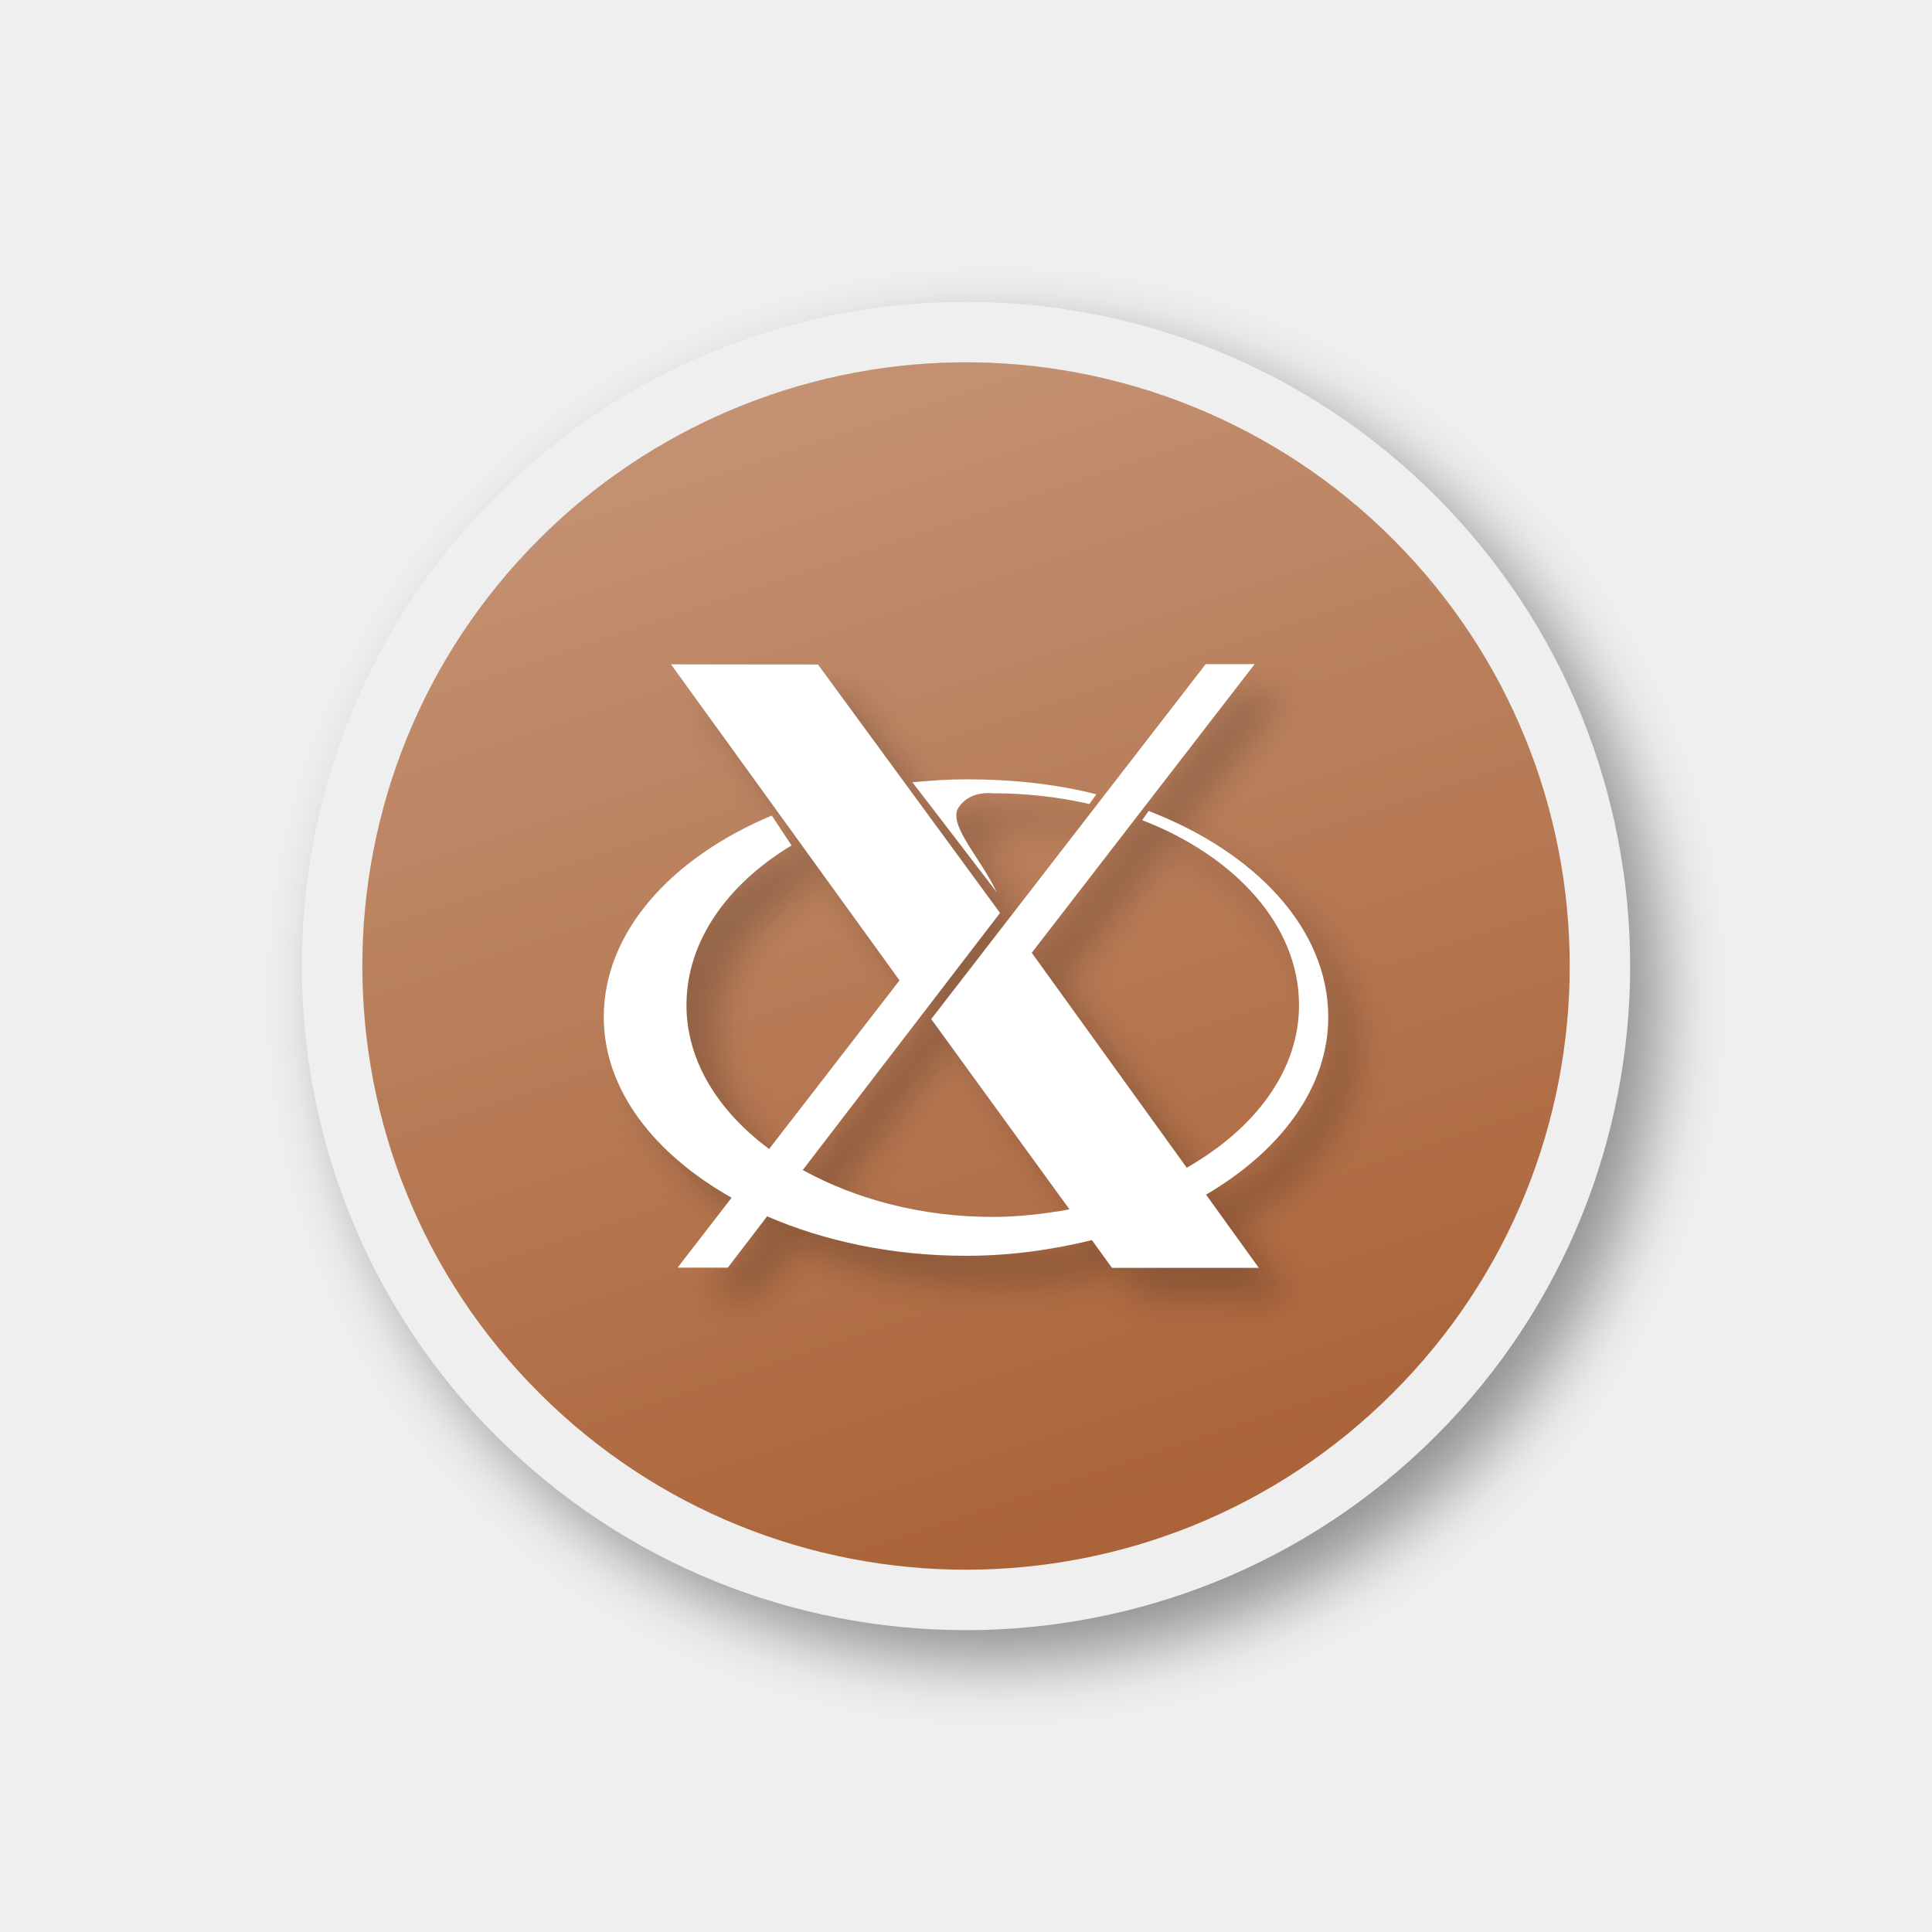
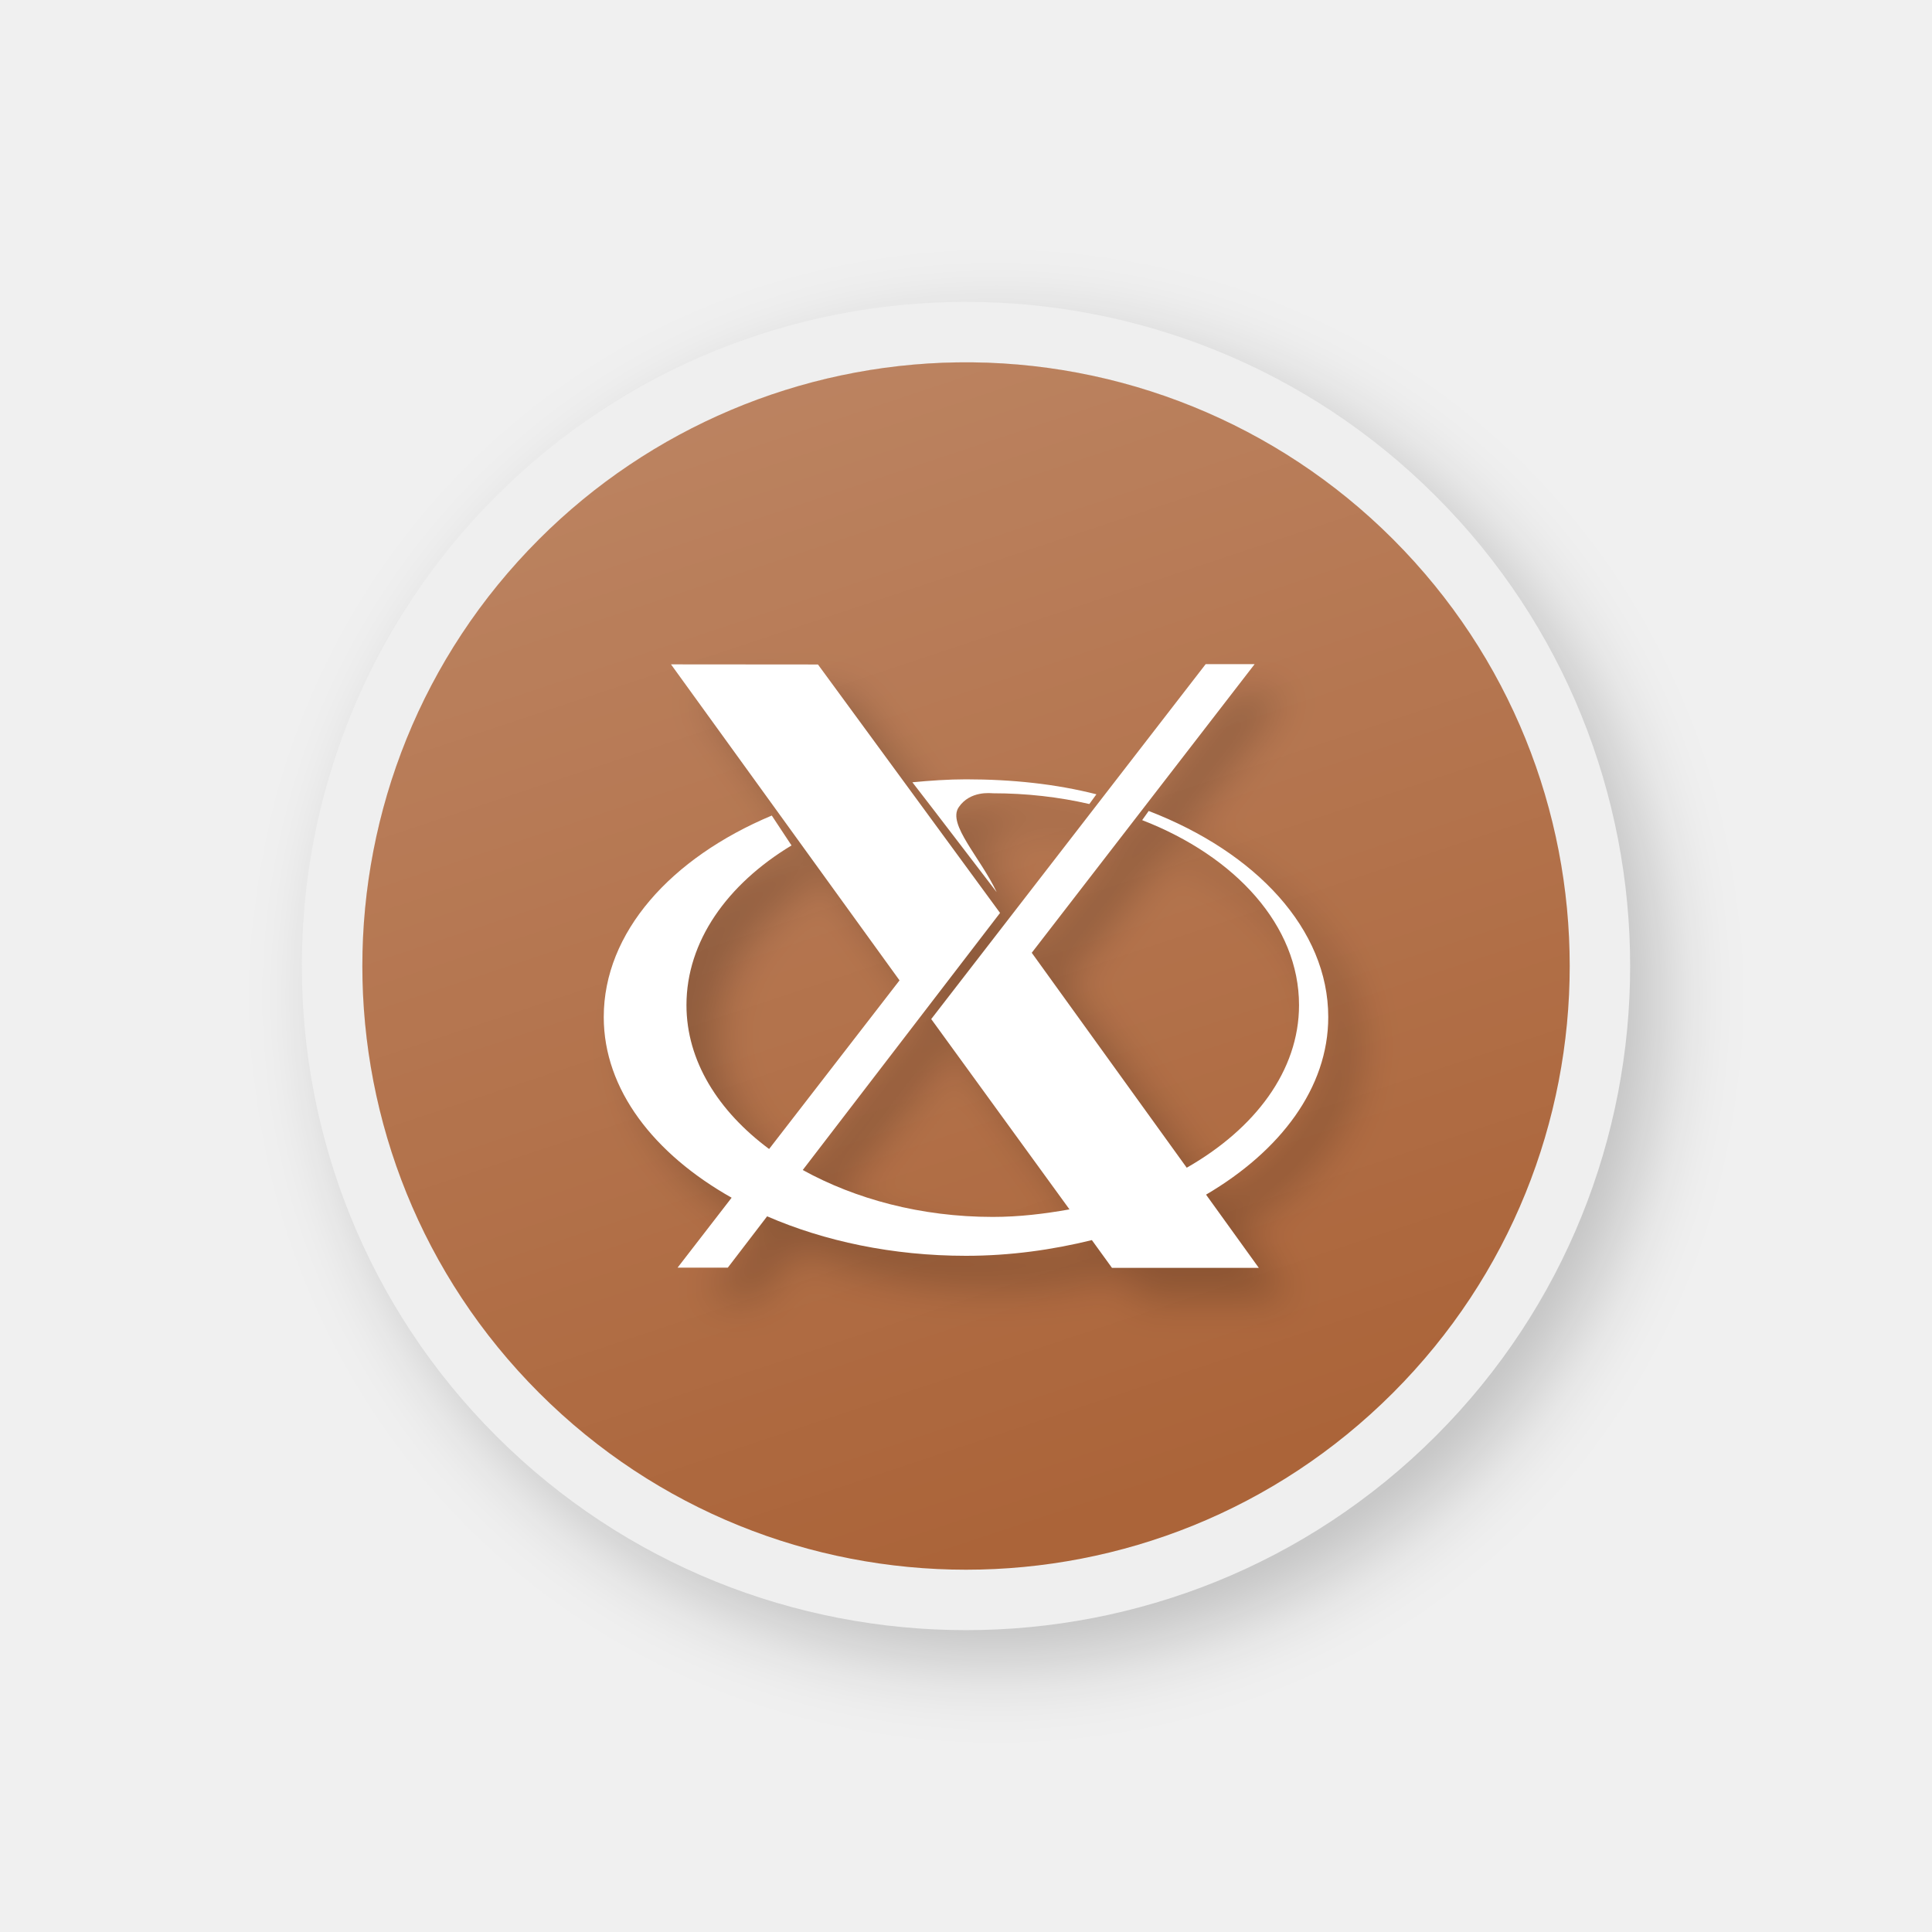
<svg xmlns="http://www.w3.org/2000/svg" xmlns:xlink="http://www.w3.org/1999/xlink" id="svg5327" width="32" height="32" version="1.1">
  <defs id="defs5329">
    <linearGradient id="LO" x1="319.208" x2="657.653" y1="235.149" y2="269.494" gradientTransform="matrix(0.03276454,0,0,0.03276454,0.06246491,8.195457)" gradientUnits="userSpaceOnUse">
      <stop id="stop4" style="stop-color:#e54c18" offset="0" />
      <stop id="stop6" style="stop-color:#fec350" offset="1" />
    </linearGradient>
    <filter id="filter965" style="color-interpolation-filters:sRGB" width="1.12" height="1.12" x="-.06" y="-.06">
      <feGaussianBlur id="feGaussianBlur967" stdDeviation=".55" />
    </filter>
    <filter id="filter843" style="color-interpolation-filters:sRGB" width="1.11" height="1.132" x="-.06" y="-.07">
      <feGaussianBlur id="feGaussianBlur845" stdDeviation=".275" />
    </filter>
    <linearGradient id="linearGradient832" x1="21" x2="25" y1="16" y2="28" gradientTransform="matrix(1.538462,0,0,1.538462,-18.61538,-18.61539)" gradientUnits="userSpaceOnUse" xlink:href="#linearGradient830" />
    <linearGradient id="linearGradient830">
      <stop id="stop826" style="stop-color:#ffffff;stop-opacity:1" offset="0" />
      <stop id="stop828" style="stop-color:#ffffff;stop-opacity:0" offset="1" />
    </linearGradient>
+     <filter id="filter830" style="color-interpolation-filters:sRGB" width="1.132" height="1.158" x="-.07" y="-.08">
+       <feGaussianBlur id="feGaussianBlur832" stdDeviation=".33" />
+     </filter>
+     <filter id="filter838" style="color-interpolation-filters:sRGB" width="1.144" height="1.144" x="-.07" y="-.07">
+       <feGaussianBlur id="feGaussianBlur840" stdDeviation=".66" />
+     </filter>
  </defs>
-   <path id="path835" style="color:#000000;font-style:normal;font-variant:normal;font-weight:normal;font-stretch:normal;font-size:medium;line-height:normal;font-family:sans-serif;font-variant-ligatures:normal;font-variant-position:normal;font-variant-caps:normal;font-variant-numeric:normal;font-variant-alternates:normal;font-feature-settings:normal;text-indent:0;text-align:start;text-decoration:none;text-decoration-line:none;text-decoration-style:solid;text-decoration-color:#000000;letter-spacing:normal;word-spacing:normal;text-transform:none;writing-mode:lr-tb;direction:ltr;text-orientation:mixed;dominant-baseline:auto;baseline-shift:baseline;text-anchor:start;white-space:normal;shape-padding:0;clip-rule:nonzero;display:inline;overflow:visible;visibility:visible;opacity:0.4;isolation:auto;mix-blend-mode:normal;color-interpolation:sRGB;color-interpolation-filters:linearRGB;solid-color:#000000;solid-opacity:1;vector-effect:none;fill:#000000;fill-opacity:1;fill-rule:nonzero;stroke:none;stroke-width:2;stroke-linecap:round;stroke-linejoin:round;stroke-miterlimit:4;stroke-dasharray:none;stroke-dashoffset:0;stroke-opacity:1;color-rendering:auto;image-rendering:auto;shape-rendering:auto;text-rendering:auto;enable-background:accumulate;filter:url(#filter965)" d="M 16.5 5.5 C 13.681 5.5 10.862 6.574 8.717 8.719 C 4.427 13.009 4.427 19.993 8.717 24.283 C 13.007 28.573 19.993 28.573 24.283 24.283 C 28.573 19.993 28.573 13.009 24.283 8.719 C 22.138 6.574 19.319 5.5 16.5 5.5 z" />
+   <path id="path835" style="color:#000000;font-style:normal;font-variant:normal;font-weight:normal;font-stretch:normal;font-size:medium;line-height:normal;font-family:sans-serif;font-variant-ligatures:normal;font-variant-position:normal;font-variant-caps:normal;font-variant-numeric:normal;font-variant-alternates:normal;font-feature-settings:normal;text-indent:0;text-align:start;text-decoration:none;text-decoration-line:none;text-decoration-style:solid;text-decoration-color:#000000;letter-spacing:normal;word-spacing:normal;text-transform:none;writing-mode:lr-tb;direction:ltr;text-orientation:mixed;dominant-baseline:auto;baseline-shift:baseline;text-anchor:start;white-space:normal;shape-padding:0;clip-rule:nonzero;display:inline;overflow:visible;visibility:visible;opacity:0.2;isolation:auto;mix-blend-mode:normal;color-interpolation:sRGB;color-interpolation-filters:linearRGB;solid-color:#000000;solid-opacity:1;vector-effect:none;fill:#000000;fill-opacity:1;fill-rule:nonzero;stroke:none;stroke-width:2;stroke-linecap:round;stroke-linejoin:round;stroke-miterlimit:4;stroke-dasharray:none;stroke-dashoffset:0;stroke-opacity:1;color-rendering:auto;image-rendering:auto;shape-rendering:auto;text-rendering:auto;enable-background:accumulate;filter:url(#filter838)" d="M 16.5 5.5 C 13.681 5.5 10.862 6.574 8.717 8.719 C 4.427 13.009 4.427 19.993 8.717 24.283 C 13.007 28.573 19.993 28.573 24.283 24.283 C 28.573 19.993 28.573 13.009 24.283 8.719 C 22.138 6.574 19.319 5.5 16.5 5.5 z" />
  <path id="path840" style="color:#000000;font-style:normal;font-variant:normal;font-weight:normal;font-stretch:normal;font-size:medium;line-height:normal;font-family:sans-serif;font-variant-ligatures:normal;font-variant-position:normal;font-variant-caps:normal;font-variant-numeric:normal;font-variant-alternates:normal;font-feature-settings:normal;text-indent:0;text-align:start;text-decoration:none;text-decoration-line:none;text-decoration-style:solid;text-decoration-color:#000000;letter-spacing:normal;word-spacing:normal;text-transform:none;writing-mode:lr-tb;direction:ltr;text-orientation:mixed;dominant-baseline:auto;baseline-shift:baseline;text-anchor:start;white-space:normal;shape-padding:0;clip-rule:nonzero;display:inline;overflow:visible;visibility:visible;opacity:1;isolation:auto;mix-blend-mode:normal;color-interpolation:sRGB;color-interpolation-filters:linearRGB;solid-color:#000000;solid-opacity:1;vector-effect:none;fill:#efefef;fill-opacity:1;fill-rule:nonzero;stroke:none;stroke-width:2.001;stroke-linecap:round;stroke-linejoin:round;stroke-miterlimit:4;stroke-dasharray:none;stroke-dashoffset:0;stroke-opacity:1;color-rendering:auto;image-rendering:auto;shape-rendering:auto;text-rendering:auto;enable-background:accumulate" d="m 16,5 c -2.819,0 -5.638,1.074 -7.783,3.219 -4.29,4.29 -4.29,11.275 0,15.564 4.29,4.29 11.276,4.29 15.566,0 4.29,-4.29 4.29,-11.275 0,-15.564 C 21.638,6.073 18.819,5 16,5 Z" />
  <path id="path845" style="opacity:1;fill:#ab6439;fill-opacity:1;stroke:none;stroke-width:3.203;stroke-linecap:round;stroke-linejoin:round;stroke-miterlimit:4;stroke-dasharray:none;stroke-opacity:1" d="m 15.854,6.002 a 10,10 0 0 0 -6.924,2.928 10,10 0 0 0 0,14.141 10,10 0 0 0 14.141,0 10,10 0 0 0 0,-14.141 10,10 0 0 0 -7.217,-2.928 z" />
-   <path id="path824" style="opacity:0.3;fill:url(#linearGradient832);fill-opacity:1;stroke:none;stroke-width:3.636;stroke-linecap:round;stroke-linejoin:round;stroke-miterlimit:4;stroke-dasharray:none;stroke-opacity:1" d="M 26,16 A 10,10 0 0 1 16,26 10,10 0 0 1 6,16 10,10 0 0 1 16,6 10,10 0 0 1 26,16 Z" />
-   <path id="path825" style="opacity:0.2;fill:#000000;fill-opacity:1;stroke-width:0.033;filter:url(#filter843)" d="m 20.47,11.5 -4.546,5.879 2.29,3.152 c -0.408,0.073 -0.829,0.125 -1.27,0.125 -1.195,0 -2.281,-0.299 -3.148,-0.777 l 3.268,-4.258 -3.016,-4.115 -2.434,-0.002 3.785,5.234 -2.16,2.793 c -0.843,-0.626 -1.369,-1.46 -1.369,-2.383 0,-1.055 0.673,-2.001 1.74,-2.645 L 13.283,14.008 C 11.611,14.71 10.5,15.943 10.5,17.346 c 0,1.202 0.833,2.267 2.118,2.992 l -0.895,1.158 h 0.832 l 0.651,-0.85 c 0.946,0.411 2.077,0.654 3.294,0.654 0.736,0 1.433,-0.1 2.085,-0.26 L 18.918,21.5 h 2.432 L 20.476,20.287 C 21.708,19.563 22.5,18.519 22.5,17.346 c 0,-1.456 -1.196,-2.727 -2.974,-3.414 l -0.108,0.152 c 1.549,0.601 2.598,1.749 2.598,3.064 0,1.089 -0.733,2.05 -1.86,2.693 L 17.589,16.281 21.281,11.5 Z M 16.5,13.408 c -0.293,0 -0.606,0.022 -0.888,0.049 0.502,0.648 0.917,1.197 1.396,1.82 -0.269,-0.573 -0.82,-1.124 -0.629,-1.406 0.189,-0.28 0.538,-0.232 0.564,-0.232 0.559,0 1.097,0.062 1.6,0.178 L 18.66,13.656 C 17.989,13.485 17.262,13.408 16.5,13.408 Z" />
+   <path id="path824" style="opacity:0.2;fill:url(#linearGradient832);fill-opacity:1;stroke:none;stroke-width:3.636;stroke-linecap:round;stroke-linejoin:round;stroke-miterlimit:4;stroke-dasharray:none;stroke-opacity:1" d="M 26,16 A 10,10 0 0 1 16,26 10,10 0 0 1 6,16 10,10 0 0 1 16,6 10,10 0 0 1 26,16 Z" />
+   <path id="path825" style="opacity:0.2;fill:#000000;fill-opacity:1;stroke-width:0.033;filter:url(#filter830)" d="m 20.47,11.5 -4.546,5.879 2.29,3.152 c -0.408,0.073 -0.829,0.125 -1.27,0.125 -1.195,0 -2.281,-0.299 -3.148,-0.777 l 3.268,-4.258 -3.016,-4.115 -2.434,-0.002 3.785,5.234 -2.16,2.793 c -0.843,-0.626 -1.369,-1.46 -1.369,-2.383 0,-1.055 0.673,-2.001 1.74,-2.645 L 13.283,14.008 C 11.611,14.71 10.5,15.943 10.5,17.346 c 0,1.202 0.833,2.267 2.118,2.992 l -0.895,1.158 h 0.832 l 0.651,-0.85 c 0.946,0.411 2.077,0.654 3.294,0.654 0.736,0 1.433,-0.1 2.085,-0.26 L 18.918,21.5 h 2.432 L 20.476,20.287 C 21.708,19.563 22.5,18.519 22.5,17.346 c 0,-1.456 -1.196,-2.727 -2.974,-3.414 l -0.108,0.152 c 1.549,0.601 2.598,1.749 2.598,3.064 0,1.089 -0.733,2.05 -1.86,2.693 L 17.589,16.281 21.281,11.5 Z M 16.5,13.408 c -0.293,0 -0.606,0.022 -0.888,0.049 0.502,0.648 0.917,1.197 1.396,1.82 -0.269,-0.573 -0.82,-1.124 -0.629,-1.406 0.189,-0.28 0.538,-0.232 0.564,-0.232 0.559,0 1.097,0.062 1.6,0.178 L 18.66,13.656 C 17.989,13.485 17.262,13.408 16.5,13.408 Z" />
  <path id="path11" style="fill:#ffffff;fill-opacity:1;stroke-width:0.033" d="m 19.97,11 -4.546,5.879 2.29,3.152 c -0.408,0.073 -0.829,0.125 -1.27,0.125 -1.195,0 -2.281,-0.299 -3.148,-0.777 l 3.268,-4.258 -3.016,-4.115 -2.434,-0.002 3.785,5.234 -2.16,2.793 c -0.843,-0.626 -1.369,-1.46 -1.369,-2.383 0,-1.055 0.673,-2.001 1.74,-2.645 L 12.783,13.508 C 11.111,14.21 10,15.443 10,16.846 c 0,1.202 0.833,2.267 2.118,2.992 l -0.895,1.158 h 0.832 l 0.651,-0.85 c 0.946,0.411 2.077,0.654 3.294,0.654 0.736,0 1.433,-0.1 2.085,-0.26 L 18.418,21 h 2.432 L 19.976,19.787 C 21.208,19.063 22,18.019 22,16.846 22,15.39 20.804,14.118 19.026,13.432 l -0.108,0.152 c 1.549,0.601 2.598,1.749 2.598,3.064 0,1.089 -0.733,2.05 -1.86,2.693 L 17.089,15.781 20.781,11 Z M 16,12.908 c -0.293,0 -0.606,0.022 -0.888,0.049 0.502,0.648 0.917,1.197 1.396,1.82 -0.269,-0.573 -0.82,-1.124 -0.629,-1.406 0.189,-0.28 0.538,-0.232 0.564,-0.232 0.559,0 1.097,0.062 1.6,0.178 L 18.16,13.156 C 17.489,12.985 16.762,12.908 16,12.908 Z" />
</svg>
